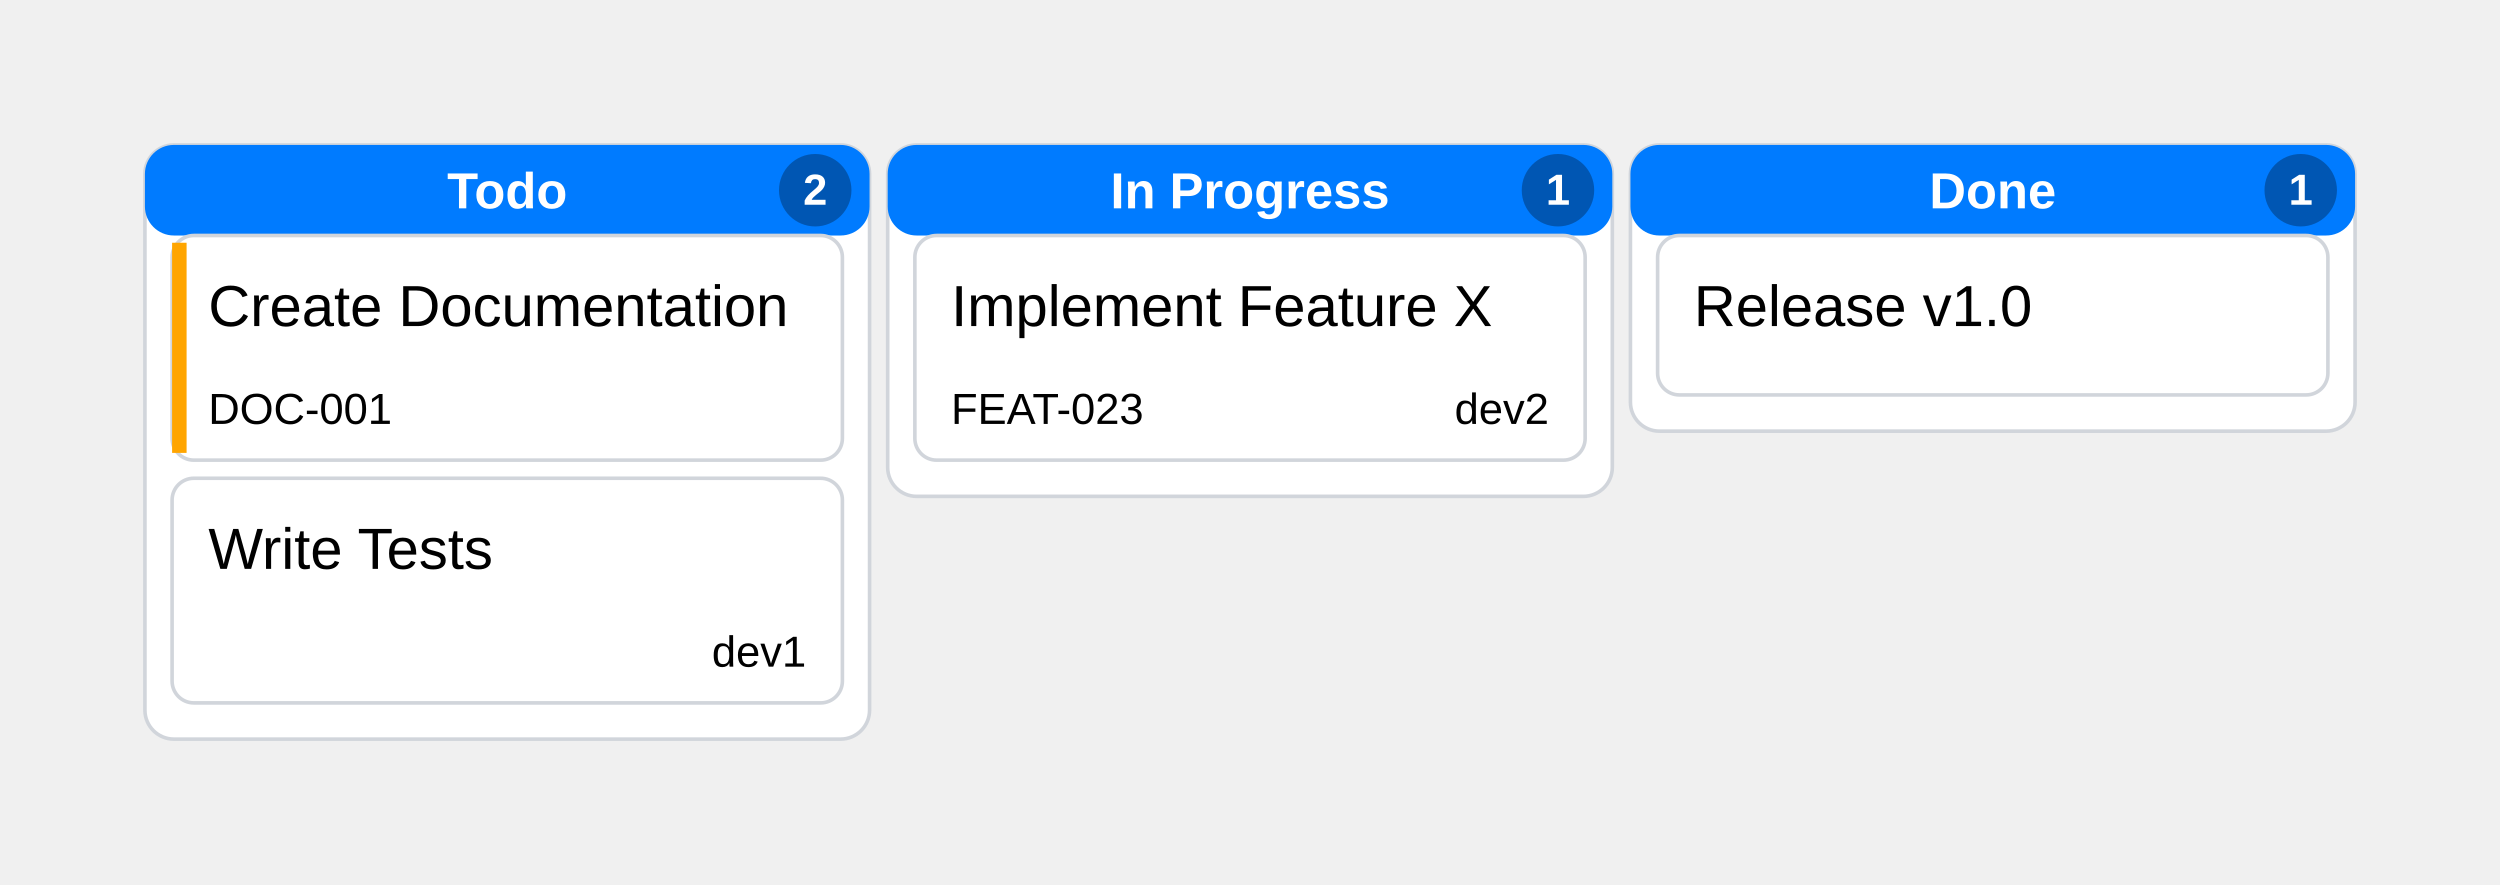
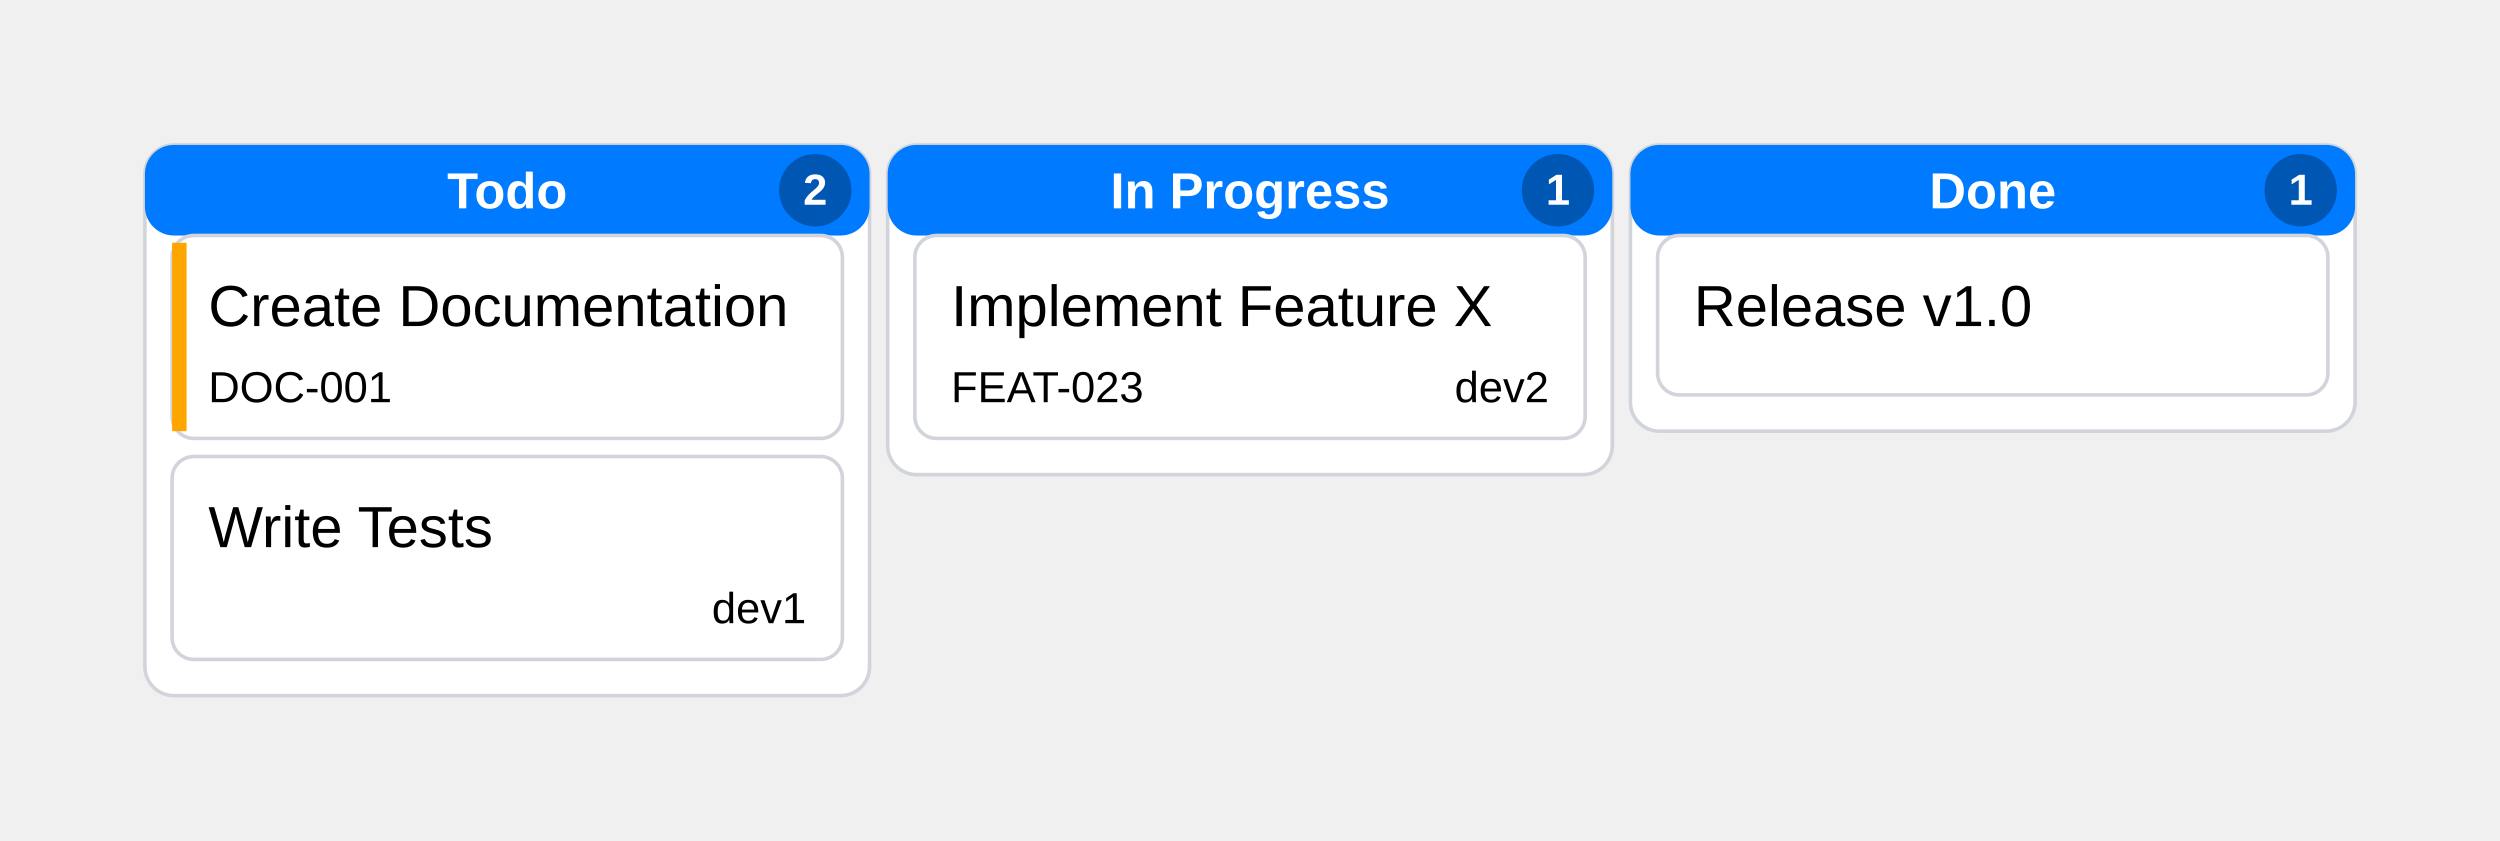
- <svg xmlns="http://www.w3.org/2000/svg" width="690.0" height="244.0" viewBox="0 0 690 244.0" version="1.2" baseProfile="tiny">
-   <rect fill="#ffffff" stroke="#d1d5db" stroke-width="1" x="40.0" y="40.0" width="200.0" height="164.0" rx="8.0" ry="8.0" />
+ <svg xmlns="http://www.w3.org/2000/svg" width="690.0" height="232.0" viewBox="0 0 690 232.0" version="1.2" baseProfile="tiny">
+   <rect fill="#ffffff" stroke="#d1d5db" stroke-width="1" x="40.0" y="40.0" width="200.0" height="152.0" rx="8.0" ry="8.0" />
  <rect fill="#007bff" x="40.0" y="40.0" width="200.0" height="25.0" rx="8.0" ry="8.0" />
  <text fill="#ffffff" x="140.0" y="57.5" text-anchor="middle" font-family="Arial, Helvetica, sans-serif" font-size="14" font-weight="bold">Todo</text>
  <rect fill="#000000" fill-opacity="0.3" stroke-opacity="0.3" x="215.0" y="42.5" width="20.0" height="20.0" rx="10.0" ry="10.0" />
  <text fill="#ffffff" x="225.0" y="56.5" text-anchor="middle" font-family="Arial, Helvetica, sans-serif" font-size="12" font-weight="bold">2</text>
-   <rect fill="#ffffff" stroke="#d1d5db" stroke-width="1" x="245.0" y="40.0" width="200.0" height="97.0" rx="8.0" ry="8.0" />
+   <rect fill="#ffffff" stroke="#d1d5db" stroke-width="1" x="245.0" y="40.0" width="200.0" height="91.0" rx="8.0" ry="8.0" />
  <rect fill="#007bff" x="245.0" y="40.0" width="200.0" height="25.0" rx="8.0" ry="8.0" />
  <text fill="#ffffff" x="345.0" y="57.5" text-anchor="middle" font-family="Arial, Helvetica, sans-serif" font-size="14" font-weight="bold">In Progress</text>
  <rect fill="#000000" fill-opacity="0.3" stroke-opacity="0.3" x="420.0" y="42.5" width="20.0" height="20.0" rx="10.0" ry="10.0" />
  <text fill="#ffffff" x="430.0" y="56.5" text-anchor="middle" font-family="Arial, Helvetica, sans-serif" font-size="12" font-weight="bold">1</text>
  <rect fill="#ffffff" stroke="#d1d5db" stroke-width="1" x="450.0" y="40.0" width="200.0" height="79.0" rx="8.0" ry="8.0" />
  <rect fill="#007bff" x="450.0" y="40.0" width="200.0" height="25.0" rx="8.0" ry="8.0" />
  <text fill="#ffffff" x="550.0" y="57.5" text-anchor="middle" font-family="Arial, Helvetica, sans-serif" font-size="14" font-weight="bold">Done</text>
  <rect fill="#000000" fill-opacity="0.3" stroke-opacity="0.3" x="625.0" y="42.5" width="20.0" height="20.0" rx="10.0" ry="10.0" />
  <text fill="#ffffff" x="635.0" y="56.5" text-anchor="middle" font-family="Arial, Helvetica, sans-serif" font-size="12" font-weight="bold">1</text>
-   <rect fill="#ffffff" stroke="#d1d5db" stroke-width="1" x="47.5" y="65.0" width="185.0" height="62.0" rx="6.0" ry="6.0" />
-   <line stroke="orange" stroke-width="4" x1="49.5" y1="67.0" x2="49.5" y2="125.0" />
+   <rect fill="#ffffff" stroke="#d1d5db" stroke-width="1" x="47.5" y="65.0" width="185.0" height="56.0" rx="6.0" ry="6.0" />
+   <line stroke="orange" stroke-width="4" x1="49.5" y1="67.0" x2="49.5" y2="119.0" />
  <text fill="#000000" x="57.5" y="90.0" font-family="Arial, Helvetica, sans-serif" font-size="16">Create Documentation</text>
-   <text fill="#000000" x="57.5" y="117.0" font-family="Arial, Helvetica, sans-serif" font-size="12">DOC-001</text>
-   <rect fill="#ffffff" stroke="#d1d5db" stroke-width="1" x="47.5" y="132.0" width="185.0" height="62.0" rx="6.0" ry="6.0" />
-   <text fill="#000000" x="57.5" y="157.0" font-family="Arial, Helvetica, sans-serif" font-size="16">Write Tests</text>
-   <text fill="#000000" x="222.5" y="184.0" text-anchor="end" font-family="Arial, Helvetica, sans-serif" font-size="12">dev1</text>
-   <rect fill="#ffffff" stroke="#d1d5db" stroke-width="1" x="252.5" y="65.0" width="185.0" height="62.0" rx="6.0" ry="6.0" />
+   <text fill="#000000" x="57.5" y="111.0" font-family="Arial, Helvetica, sans-serif" font-size="12">DOC-001</text>
+   <rect fill="#ffffff" stroke="#d1d5db" stroke-width="1" x="47.5" y="126.0" width="185.0" height="56.0" rx="6.0" ry="6.0" />
+   <text fill="#000000" x="57.5" y="151.0" font-family="Arial, Helvetica, sans-serif" font-size="16">Write Tests</text>
+   <text fill="#000000" x="222.5" y="172.0" text-anchor="end" font-family="Arial, Helvetica, sans-serif" font-size="12">dev1</text>
+   <rect fill="#ffffff" stroke="#d1d5db" stroke-width="1" x="252.5" y="65.0" width="185.0" height="56.0" rx="6.0" ry="6.0" />
  <text fill="#000000" x="262.5" y="90.0" font-family="Arial, Helvetica, sans-serif" font-size="16">Implement Feature X</text>
-   <text fill="#000000" x="262.5" y="117.0" font-family="Arial, Helvetica, sans-serif" font-size="12">FEAT-023</text>
-   <text fill="#000000" x="427.5" y="117.0" text-anchor="end" font-family="Arial, Helvetica, sans-serif" font-size="12">dev2</text>
+   <text fill="#000000" x="262.5" y="111.0" font-family="Arial, Helvetica, sans-serif" font-size="12">FEAT-023</text>
+   <text fill="#000000" x="427.5" y="111.0" text-anchor="end" font-family="Arial, Helvetica, sans-serif" font-size="12">dev2</text>
  <rect fill="#ffffff" stroke="#d1d5db" stroke-width="1" x="457.5" y="65.0" width="185.0" height="44.0" rx="6.0" ry="6.0" />
  <text fill="#000000" x="467.5" y="90.0" font-family="Arial, Helvetica, sans-serif" font-size="16">Release v1.0</text>
</svg>
